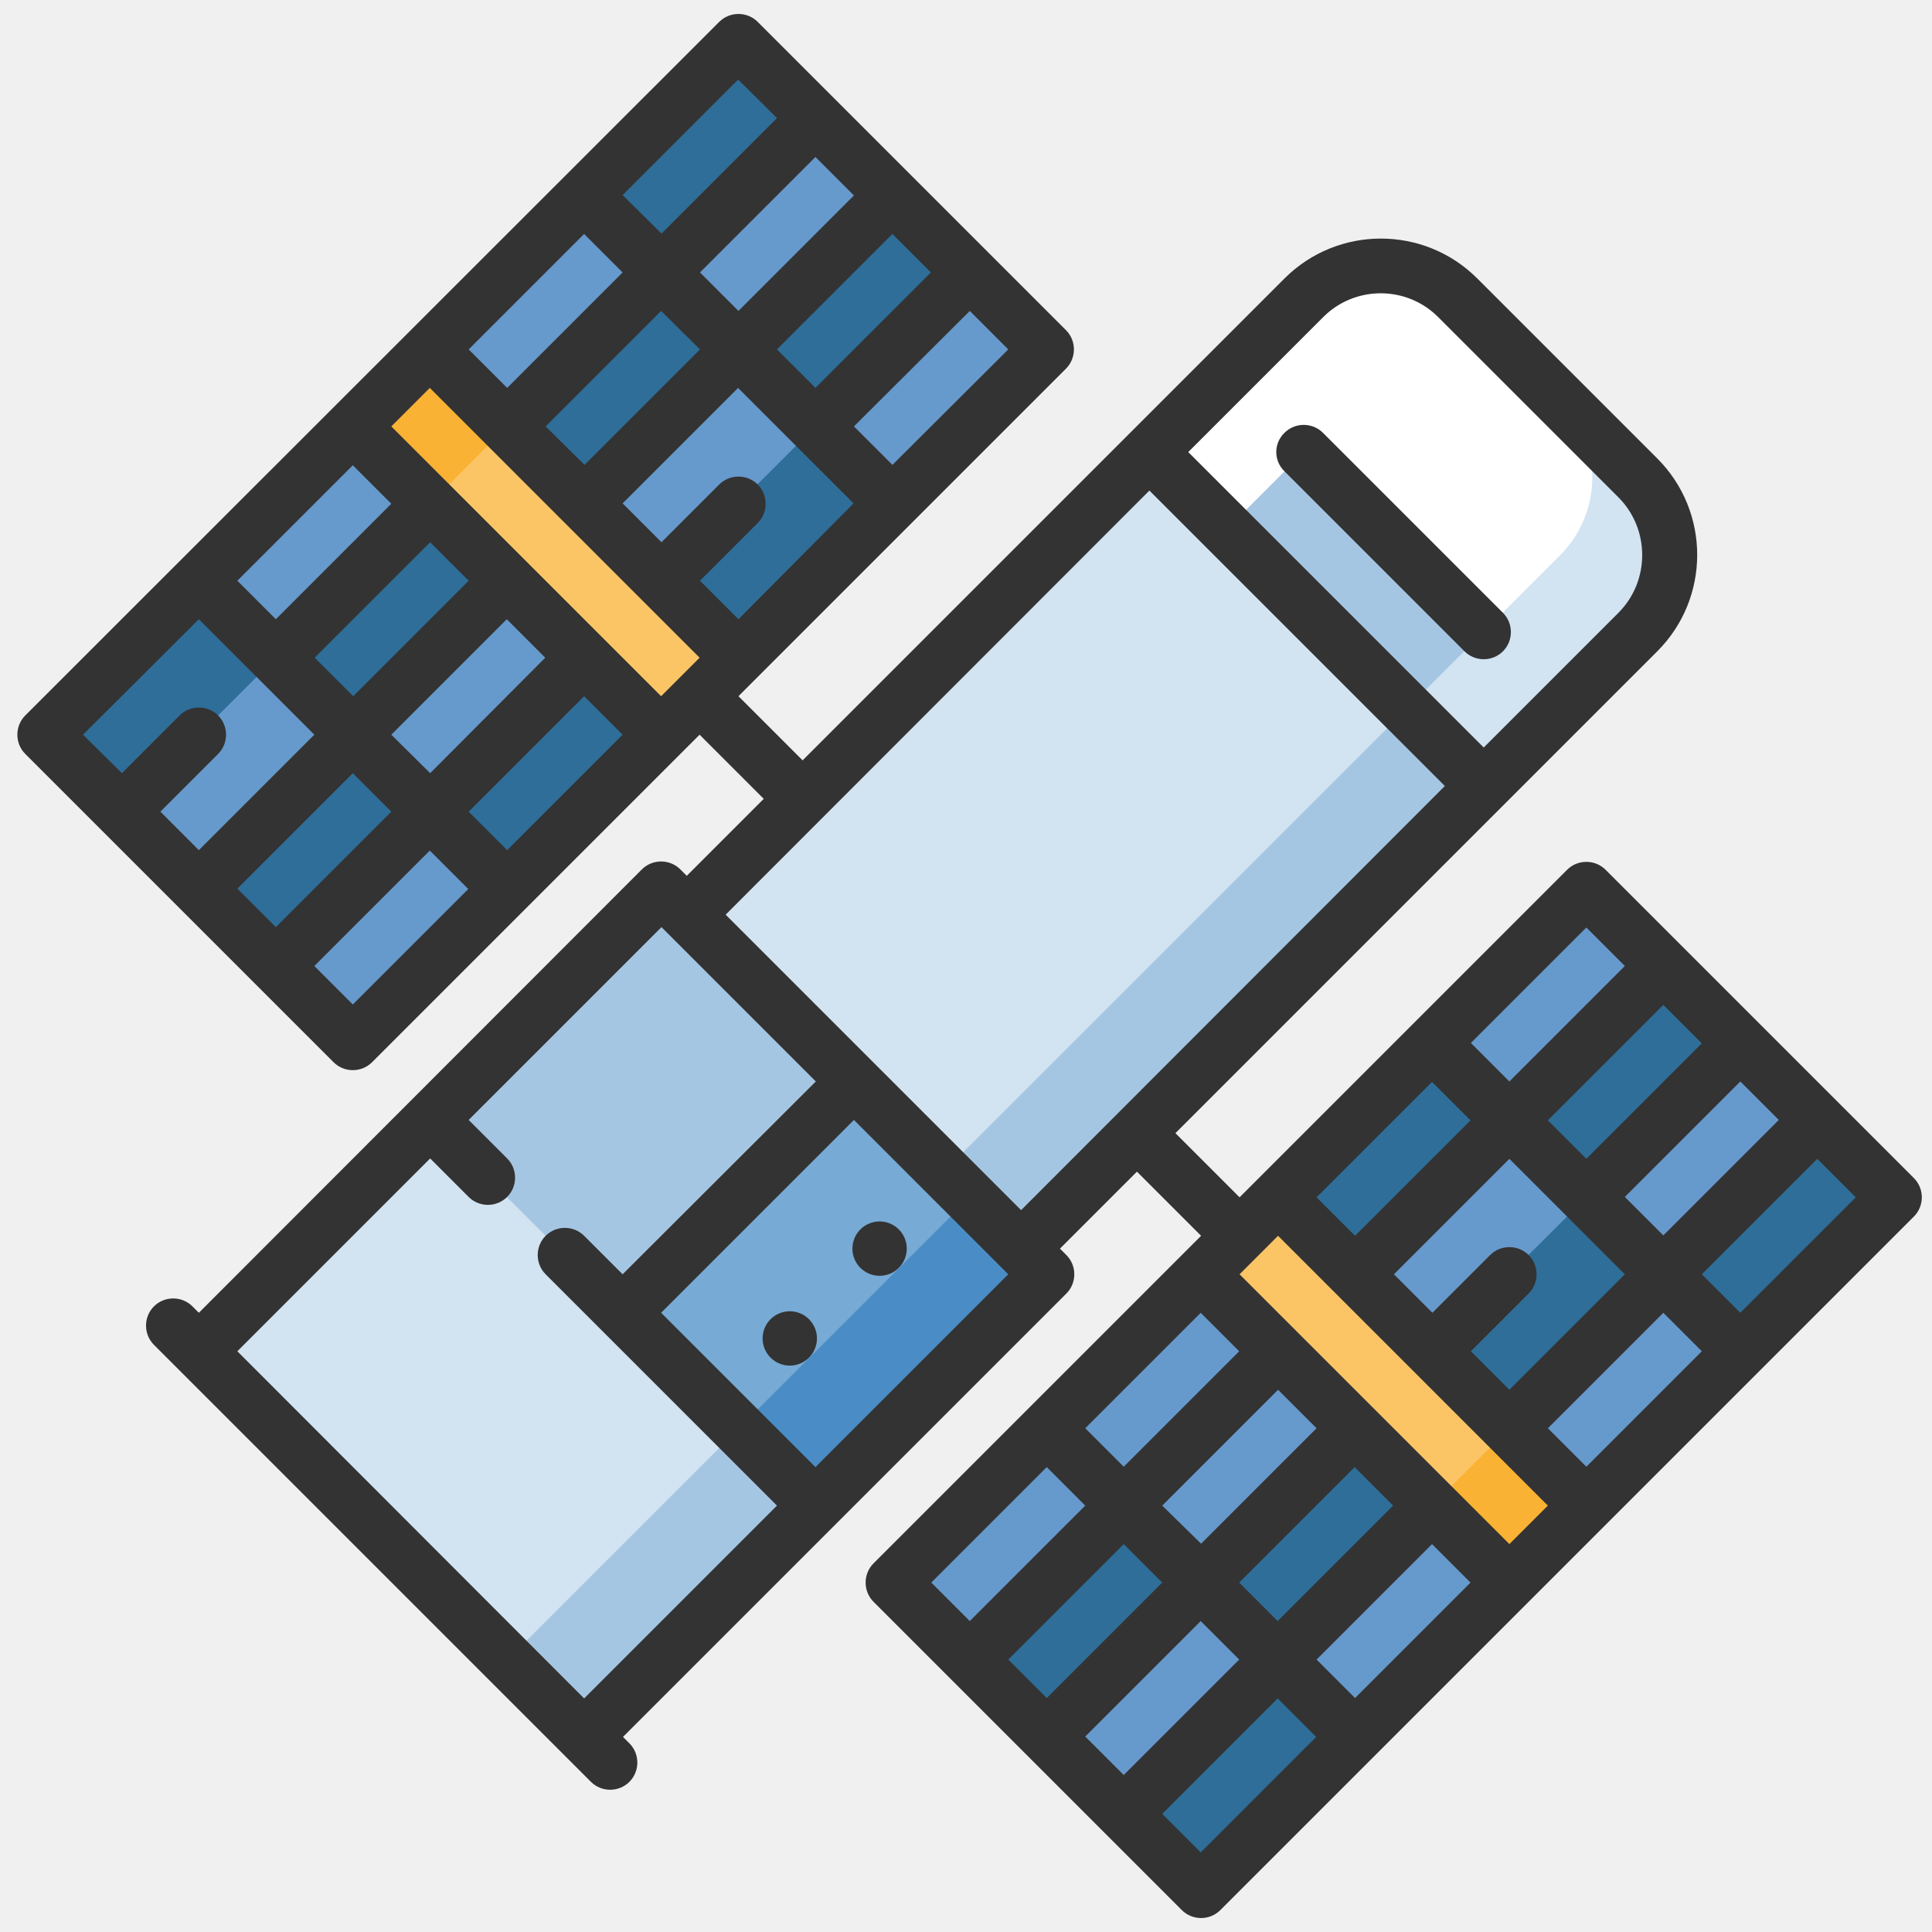
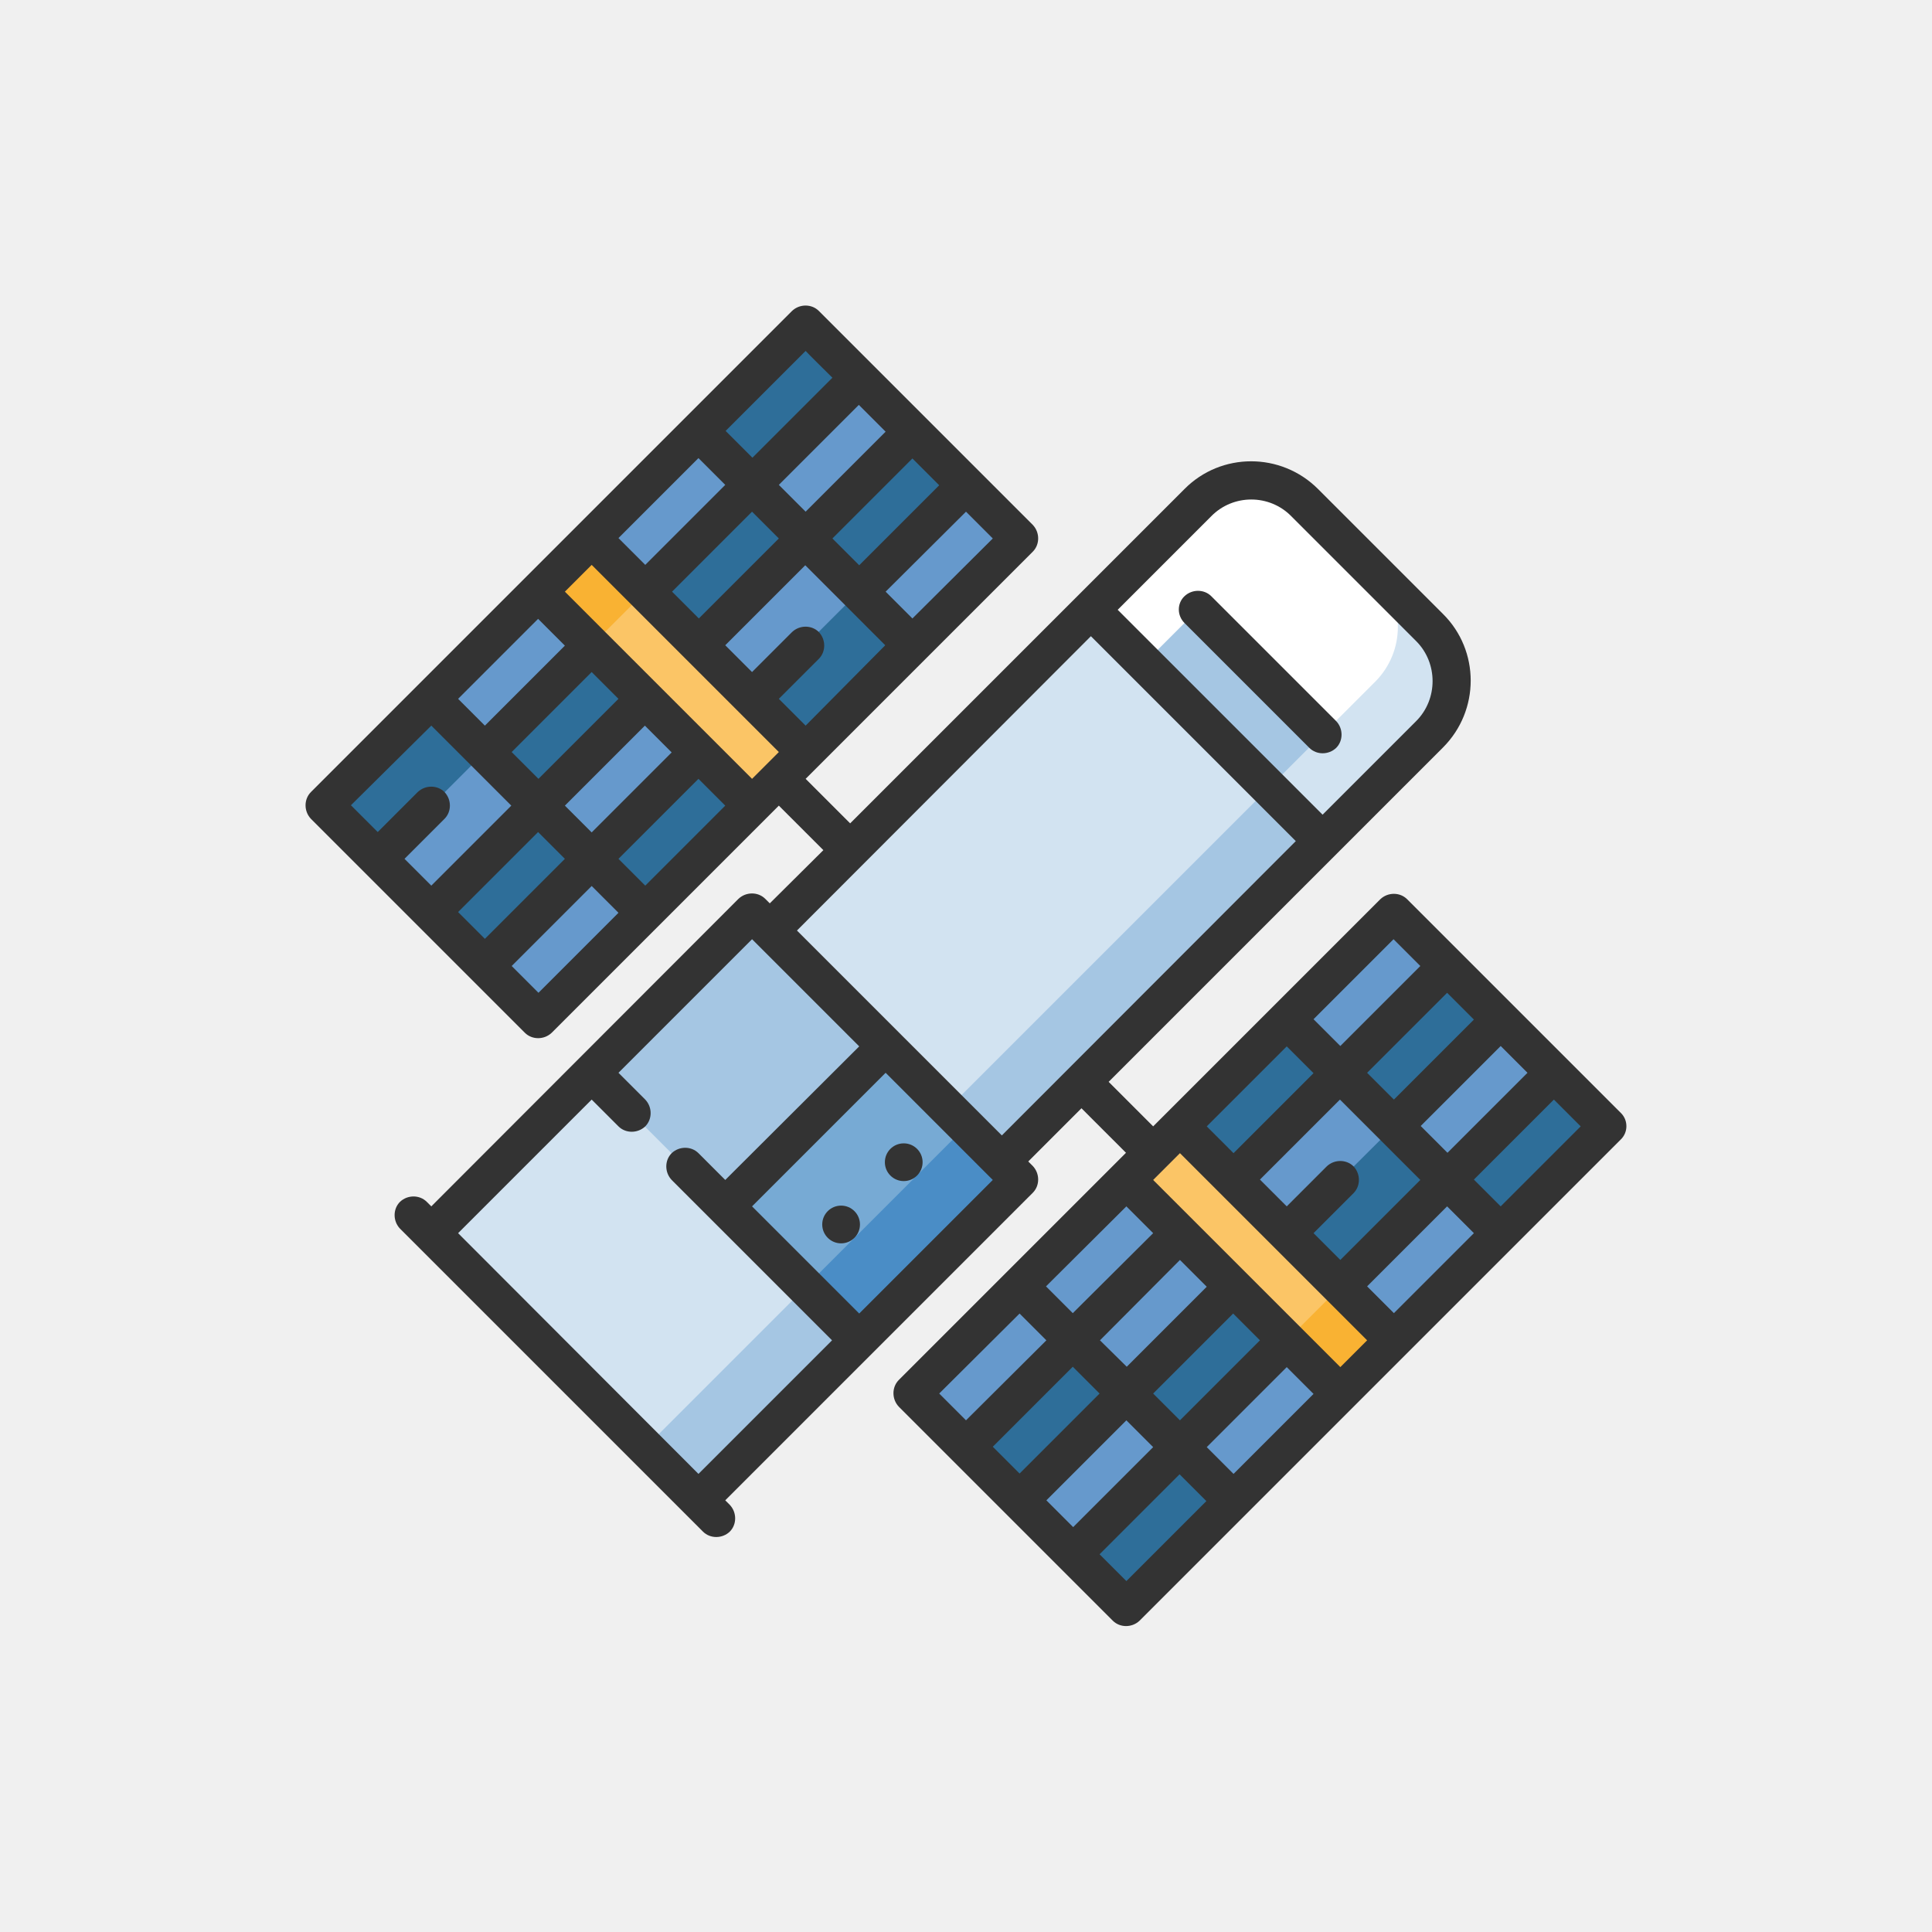
<svg xmlns="http://www.w3.org/2000/svg" version="1.1" id="Layer_1" x="0px" y="0px" viewBox="0 0 512 512" style="enable-background:new 0 0 512 512;" xml:space="preserve">
  <style type="text/css">
	.st0{fill:#F9B233;}
	.st1{fill:#FBC566;}
	.st2{fill:#2E6E99;}
	.st3{fill:#6699CC;}
	.st4{fill:#D2E3F1;}
	.st5{fill:#FFFFFF;}
	.st6{fill:#A5C6E3;}
	.st7{fill:#4A8DC6;}
	.st8{fill:#77AAD4;}
	.st9{fill:#333333;}
</style>
  <g>
-     <polygon class="st0" points="399.9,419.4 345.5,392.2 393.1,344.5 420.4,399  " />
-     <polygon class="st1" points="365.9,412.6 318.2,337.7 338.7,317.3 413.6,364.9  " />
-     <polygon class="st2" points="502.1,317.3 461.2,358.1 413.6,337.7 481.7,296.9  " />
-     <polygon class="st3" points="481.7,296.9 440.8,337.7 393.1,317.3 461.2,276.4  " />
-     <polygon class="st2" points="461.2,276.4 420.4,317.3 372.7,296.9 440.8,256  " />
+     <polygon class="st0" points="355.2,369.3 317.4,350.5 350.4,317.4 369.4,355.2  " />
+     <polygon class="st1" points="331.6,364.6 298.5,312.7 312.7,298.5 364.7,331.5  " />
+     <polygon class="st2" points="426,298.5 397.7,326.8 364.7,312.7 411.9,284.4  " />
+     <polygon class="st3" points="411.9,284.4 383.5,312.7 350.4,298.5 397.7,270.1  " />
+     <polygon class="st2" points="397.7,270.1 369.4,298.5 336.3,284.4 383.5,256  " />
    <g>
-       <polygon class="st3" points="440.8,256 386.3,310.5 379.5,276.4 420.4,235.6   " />
-       <polygon class="st3" points="461.2,358.1 420.4,399 399.9,378.6 406.8,344.5 440.8,337.7   " />
+       <polygon class="st3" points="383.5,256 345.7,293.8 341,270.1 369.4,241.9   " />
+       <polygon class="st3" points="397.7,326.8 369.4,355.2 355.2,341 359.9,317.4 383.5,312.7   " />
    </g>
-     <polygon class="st2" points="440.8,337.7 399.9,378.6 379.5,358.1 386.3,324.1 420.4,317.3  " />
-     <polygon class="st3" points="420.4,317.3 379.5,358.1 359.1,337.7 365.9,303.7 399.9,296.9  " />
+     <polygon class="st2" points="383.5,312.7 355.2,341 341,326.8 345.7,303.2 369.4,298.5  " />
+     <polygon class="st3" points="369.4,298.5 341,326.8 326.9,312.7 331.6,289.1 355.2,284.4  " />
    <g>
-       <rect x="340.4" y="292.6" transform="matrix(0.7071 -0.7071 0.7071 0.7071 -108.9644 351.0734)" class="st2" width="57.8" height="28.9" />
-       <polygon class="st2" points="318.2,501.1 359.1,460.3 338.7,412.6 297.8,480.7   " />
+       <rect x="313.9" y="281.4" transform="matrix(0.7071 -0.7071 0.7071 0.7071 -108.2589 321.4674)" class="st2" width="40.1" height="20" />
+       <polygon class="st2" points="298.5,426 326.9,397.7 312.7,364.6 284.3,411.9   " />
    </g>
-     <polygon class="st3" points="297.8,480.7 338.7,439.8 318.2,392.2 277.4,460.3  " />
-     <polygon class="st2" points="277.4,460.3 318.2,419.4 297.8,371.8 257,439.8  " />
+     <polygon class="st3" points="284.3,411.9 312.7,383.5 298.5,350.5 270.2,397.7  " />
+     <polygon class="st2" points="270.2,397.7 298.5,369.3 284.3,336.3 256,383.5  " />
    <g>
-       <polygon class="st3" points="257,439.8 311.4,385.4 277.4,378.6 236.5,419.4   " />
-       <polygon class="st3" points="359.1,460.3 399.9,419.4 379.5,399 345.5,405.8 338.7,439.8   " />
+       <polygon class="st3" points="256,383.5 293.8,345.8 270.2,341 241.8,369.3   " />
+       <polygon class="st3" points="326.9,397.7 355.2,369.3 341,355.2 317.4,359.9 312.7,383.5   " />
    </g>
-     <polygon class="st2" points="338.7,439.8 379.5,399 359.1,378.6 325,385.4 318.2,419.4  " />
-     <polygon class="st3" points="318.2,419.4 359.1,378.6 338.7,358.1 304.6,364.9 297.8,399  " />
-     <rect x="279.1" y="353.9" transform="matrix(0.7071 -0.7071 0.7071 0.7071 -170.2462 325.6896)" class="st3" width="57.8" height="28.9" />
-     <polygon class="st0" points="93.5,113 120.8,167.5 168.4,119.8 114,92.6  " />
-     <polygon class="st1" points="100.3,147.1 175.2,194.7 195.7,174.3 148,99.4  " />
-     <polygon class="st2" points="195.7,10.9 154.8,51.7 175.2,99.4 216.1,31.3  " />
-     <polygon class="st3" points="216.1,31.3 175.2,72.2 195.7,119.8 236.5,51.7  " />
-     <polygon class="st2" points="236.5,51.7 195.7,92.6 216.1,140.2 257,72.2  " />
+     <polygon class="st2" points="312.7,383.5 341,355.2 326.9,341 303.2,345.8 298.5,369.3  " />
+     <polygon class="st3" points="298.5,369.3 326.9,341 312.7,326.8 289.1,331.5 284.3,355.2  " />
+     <rect x="271.4" y="323.9" transform="matrix(0.7071 -0.7071 0.7071 0.7071 -150.7773 303.8658)" class="st3" width="40.1" height="20" />
+     <polygon class="st0" points="142.6,156.8 161.6,194.6 194.6,161.5 156.8,142.7  " />
+     <polygon class="st1" points="147.3,180.5 199.3,213.5 213.5,199.3 180.4,147.4  " />
+     <polygon class="st2" points="213.5,86 185.1,114.3 199.3,147.4 227.7,100.1  " />
+     <polygon class="st3" points="227.7,100.1 199.3,128.5 213.5,161.5 241.8,114.3  " />
+     <polygon class="st2" points="241.8,114.3 213.5,142.7 227.7,175.7 256,128.5  " />
    <g>
-       <polygon class="st3" points="257,72.2 202.5,126.6 236.5,133.4 277.4,92.6   " />
-       <polygon class="st3" points="154.8,51.7 114,92.6 134.4,113 168.4,106.2 175.2,72.2   " />
+       <polygon class="st3" points="256,128.5 218.2,166.2 241.8,171 270.2,142.7   " />
+       <polygon class="st3" points="185.1,114.3 156.8,142.7 171,156.8 194.6,152.1 199.3,128.5   " />
    </g>
-     <polygon class="st2" points="175.2,72.2 134.4,113 154.8,133.4 188.9,126.6 195.7,92.6  " />
-     <polygon class="st3" points="195.7,92.6 154.8,133.4 175.2,153.9 209.3,147.1 216.1,113  " />
+     <polygon class="st2" points="199.3,128.5 171,156.8 185.1,171 208.8,166.2 213.5,142.7  " />
+     <polygon class="st3" points="213.5,142.7 185.1,171 199.3,185.2 222.9,180.5 227.7,156.8  " />
    <g>
-       <rect x="177" y="129.2" transform="matrix(0.7071 -0.7071 0.7071 0.7071 -41.2745 187.6555)" class="st2" width="57.8" height="28.9" />
-       <polygon class="st2" points="11.8,194.7 52.7,153.9 100.3,174.3 32.3,215.1   " />
+       <rect x="200.5" y="168" transform="matrix(0.7071 -0.7071 0.7071 0.7071 -61.3023 208.1312)" class="st2" width="40.1" height="20" />
+       <polygon class="st2" points="86,213.5 114.3,185.2 147.3,199.3 100.2,227.6   " />
    </g>
-     <polygon class="st3" points="32.3,215.1 73.1,174.3 120.8,194.7 52.7,235.6  " />
-     <polygon class="st2" points="52.7,235.6 93.5,194.7 141.2,215.1 73.1,256  " />
+     <polygon class="st3" points="100.2,227.6 128.5,199.3 161.6,213.5 114.3,241.9  " />
+     <polygon class="st2" points="114.3,241.9 142.6,213.5 175.7,227.6 128.5,256  " />
    <g>
-       <polygon class="st3" points="73.1,256 127.6,201.5 134.4,235.6 93.5,276.4   " />
-       <polygon class="st3" points="52.7,153.9 93.5,113 114,133.4 107.2,167.5 73.1,174.3   " />
+       <polygon class="st3" points="128.5,256 166.3,218.2 171,241.9 142.6,270.1   " />
+       <polygon class="st3" points="114.3,185.2 142.6,156.8 156.8,171 152.1,194.6 128.5,199.3   " />
    </g>
-     <polygon class="st2" points="73.1,174.3 114,133.4 134.4,153.9 127.6,187.9 93.5,194.7  " />
-     <polygon class="st3" points="93.5,194.7 134.4,153.9 154.8,174.3 148,208.3 114,215.1  " />
-     <rect x="115.7" y="190.5" transform="matrix(0.7071 -0.7071 0.7071 0.7071 -102.5563 162.2717)" class="st2" width="57.8" height="28.9" />
-     <path class="st4" d="M434,126.6l-20.4-20.4l-81.7,81.7l61.3,20.4l40.9-40.9C445.2,156.2,445.2,137.9,434,126.6z" />
-     <path class="st5" d="M413.6,106.2L386.3,79c-11.2-11.2-29.6-11.2-40.9,0l-40.9,40.9v40.9l88.5,6.8l20.4-20.4   C424.8,135.8,424.8,117.4,413.6,106.2z" />
+     <polygon class="st2" points="128.5,199.3 156.8,171 171,185.2 166.3,208.8 142.6,213.5  " />
+     <polygon class="st3" points="142.6,213.5 171,185.2 185.1,199.3 180.4,222.9 156.8,227.6  " />
+     <rect x="158" y="210.6" transform="matrix(0.7071 -0.7071 0.7071 0.7071 -103.8207 190.5296)" class="st2" width="40.1" height="20" />
+     <path class="st4" d="M378.8,166.2l-14.1-14.1L308,208.8l42.5,14.1l28.4-28.4C386.6,186.8,386.6,174.1,378.8,166.2z" />
+     <path class="st5" d="M364.7,152.1l-18.9-18.9c-7.8-7.8-20.5-7.8-28.4,0L289,161.6V190l61.4,4.7l14.1-14.1   C372.4,172.6,372.4,159.9,364.7,152.1z" />
    <g>
-       <rect x="320" y="130.4" transform="matrix(0.7071 -0.7071 0.7071 0.7071 -13.838 294.7477)" class="st6" width="57.8" height="67.4" />
-       <polygon class="st6" points="372.7,187.9 209.3,310.5 250.1,351.3 393.1,208.3   " />
+       <rect x="299.7" y="168.9" transform="matrix(0.7071 -0.7071 0.7071 0.7071 -42.2721 282.4251)" class="st6" width="40.1" height="46.7" />
+       <polygon class="st6" points="336.3,208.8 222.9,293.8 251.2,322.1 350.4,222.9   " />
    </g>
-     <rect x="166.1" y="177.2" transform="matrix(0.7071 -0.7071 0.7071 0.7071 -81.1027 254.9202)" class="st4" width="202.2" height="96.3" />
-     <polygon class="st7" points="277.4,337.7 216.1,399 154.8,378.6 257,317.3 270.6,330.9  " />
-     <polygon class="st8" points="226.3,286.6 124.2,347.9 195.7,378.6 257,317.3  " />
+     <rect x="193" y="201.3" transform="matrix(0.7071 -0.7071 0.7071 0.7071 -88.9171 254.7859)" class="st4" width="140.2" height="66.8" />
+     <polygon class="st7" points="270.2,312.7 227.7,355.2 185.1,341 256,298.5 265.5,308  " />
+     <polygon class="st8" points="234.7,277.2 163.9,319.7 213.5,341 256,298.5  " />
    <g>
-       <polygon class="st6" points="175.2,235.6 114,296.9 144.6,368.3 226.3,286.6   " />
-       <polygon class="st6" points="195.7,378.6 144.6,388.8 134.4,439.8 154.8,460.3 216.1,399   " />
+       <polygon class="st6" points="199.3,241.9 156.8,284.4 178.1,333.9 234.7,277.2   " />
+       <polygon class="st6" points="213.5,341 178.1,348.1 171,383.5 185.1,397.7 227.7,355.2   " />
    </g>
-     <rect x="80.8" y="310.6" transform="matrix(0.7071 -0.7071 0.7071 0.7071 -224.0931 195.6913)" class="st4" width="86.7" height="115.6" />
-     <path class="st9" d="M507.2,312.2l-81.7-81.7c-2.8-2.8-7.4-2.8-10.2,0l-86.8,86.8l-17-17l127.7-127.7c14.1-14.1,14.1-37,0-51.1   l-47.7-47.7c-14.1-14.1-37-14.1-51.1,0L212.7,201.5l-17-17l86.8-86.8c2.8-2.8,2.8-7.4,0-10.2L200.8,5.8c-2.8-2.8-7.4-2.8-10.2,0   L6.7,189.6c-2.8,2.8-2.8,7.4,0,10.2l81.7,81.7c2.8,2.8,7.4,2.8,10.2,0l86.8-86.8l17,17l-20.4,20.4l-1.7-1.7   c-2.8-2.8-7.4-2.8-10.2,0L52.7,347.9l-1.7-1.7c-2.8-2.8-7.4-2.8-10.2,0c-2.8,2.8-2.8,7.4,0,10.2l115.8,115.8   c2.8,2.8,7.4,2.8,10.2,0c2.8-2.8,2.8-7.4,0-10.2l-1.7-1.7l117.5-117.5c2.8-2.8,2.8-7.4,0-10.2l-1.7-1.7l20.4-20.4l17,17l-86.8,86.8   c-2.8,2.8-2.8,7.4,0,10.2l81.7,81.7c2.8,2.8,7.4,2.8,10.2,0l183.8-183.8C510,319.6,510,315,507.2,312.2z M103.7,194.7l30.6-30.6   l10.2,10.2L114,204.9L103.7,194.7z M103.7,215.1l-30.6,30.6l-10.2-10.2l30.6-30.6L103.7,215.1z M62.9,153.9l30.6-30.6l10.2,10.2   l-30.6,30.6L62.9,153.9z M195.7,164.1l-10.2-10.2l15.3-15.3c2.8-2.8,2.8-7.4,0-10.2c-2.8-2.8-7.4-2.8-10.2,0l-15.3,15.3L165,133.4   l30.6-30.6l30.6,30.6L195.7,164.1z M205.9,92.6l30.6-30.6l10.2,10.2l-30.6,30.6L205.9,92.6z M195.7,82.4l-10.2-10.2l30.6-30.6   l10.2,10.2L195.7,82.4L195.7,82.4z M185.5,92.6l-30.6,30.6L144.6,113l30.6-30.6L185.5,92.6z M134.4,102.8l-10.2-10.2l30.6-30.6   L165,72.2L134.4,102.8z M114,143.7l10.2,10.2l-30.6,30.6l-10.2-10.2L114,143.7z M154.8,184.5l10.2,10.2l-30.6,30.6l-10.2-10.2   L154.8,184.5z M103.7,113l10.2-10.2l71.5,71.5l-10.2,10.2L103.7,113z M236.5,123.2L226.3,113L257,82.4l10.2,10.2L236.5,123.2z    M205.9,31.3l-30.6,30.6L165,51.7l30.6-30.6C195.7,21.1,205.9,31.3,205.9,31.3z M52.7,164.1l30.6,30.6l-30.6,30.6l-10.2-10.2   l15.3-15.3c2.8-2.8,2.8-7.4,0-10.2c-2.8-2.8-7.4-2.8-10.2,0l-15.3,15.3L22,194.7L52.7,164.1z M83.3,256l30.6-30.6l10.2,10.2   l-30.6,30.6L83.3,256z M381.2,84.1l47.7,47.7c8.4,8.4,8.4,22.2,0,30.6l-35.7,35.7l-78.3-78.3l35.7-35.7   C359,75.6,372.8,75.6,381.2,84.1z M62.9,358.1l51.1-51.1l10.2,10.2c2.8,2.8,7.4,2.8,10.2,0c2.8-2.8,2.8-7.4,0-10.2l-10.2-10.2   l51.1-51.1l40.9,40.9L165,337.7l-10.2-10.2c-2.8-2.8-7.4-2.8-10.2,0c-2.8,2.8-2.8,7.4,0,10.2l61.3,61.3l-51.1,51.1L62.9,358.1z    M267.2,337.7l-51.1,51.1l-40.9-40.9l51.1-51.1L267.2,337.7z M192.3,242.4L304.6,130l78.3,78.3L270.6,320.7L192.3,242.4z    M318.2,347.9l10.2,10.2l-30.6,30.6l-10.2-10.2L318.2,347.9z M420.4,307.1l-10.2-10.2l30.6-30.6l10.2,10.2L420.4,307.1z    M461.2,286.6l10.2,10.2l-30.6,30.6l-10.2-10.2L461.2,286.6z M430.6,337.7l-30.6,30.6l-10.2-10.2l15.3-15.3c2.8-2.8,2.8-7.4,0-10.2   c-2.8-2.8-7.4-2.8-10.2,0l-15.3,15.3l-10.2-10.2l30.6-30.6L430.6,337.7z M440.8,347.9l10.2,10.2l-30.6,30.6l-10.2-10.2L440.8,347.9   z M359.1,327.5l-10.2-10.2l30.6-30.6l10.2,10.2L359.1,327.5z M338.7,327.5l71.5,71.5l-10.2,10.2l-71.5-71.5L338.7,327.5z    M338.7,368.3l10.2,10.2l-30.6,30.6L308,399L338.7,368.3z M308,419.4l-30.6,30.6l-10.2-10.2l30.6-30.6L308,419.4z M318.2,429.6   l10.2,10.2l-30.6,30.6l-10.2-10.2L318.2,429.6z M328.4,419.4l30.6-30.6l10.2,10.2l-30.6,30.6L328.4,419.4z M379.5,409.2l10.2,10.2   l-30.6,30.6l-10.2-10.2L379.5,409.2z M461.2,347.9L451,337.7l30.6-30.6l10.2,10.2L461.2,347.9z M430.6,256l-30.6,30.6l-10.2-10.2   l30.6-30.6L430.6,256z M277.4,388.8l10.2,10.2L257,429.6l-10.2-10.2L277.4,388.8z M308,480.7l30.6-30.6l10.2,10.2l-30.6,30.6   L308,480.7z" />
-     <circle class="st9" cx="233.1" cy="330.9" r="7.2" />
-     <circle class="st9" cx="209.3" cy="354.7" r="7.2" />
-     <path class="st9" d="M340.4,124.9l47.7,47.7c2.8,2.8,7.4,2.8,10.2,0s2.8-7.4,0-10.2l-47.7-47.7c-2.8-2.8-7.4-2.8-10.2,0   C337.5,117.5,337.5,122.1,340.4,124.9z" />
+     <rect x="133.8" y="293.9" transform="matrix(0.7071 -0.7071 0.7071 0.7071 -188.1381 213.7206)" class="st4" width="60.1" height="80.2" />
+     <path class="st9" d="M429.6,295l-56.7-56.7c-1.9-1.9-5.1-1.9-7.1,0l-60.2,60.2l-11.8-11.8l88.6-88.6c9.8-9.8,9.8-25.7,0-35.4   l-33.1-33.1c-9.8-9.8-25.7-9.8-35.4,0l-88.6,88.6l-11.8-11.8l60.2-60.2c1.9-1.9,1.9-5.1,0-7.1l-56.7-56.7c-1.9-1.9-5.1-1.9-7.1,0   L82.4,209.9c-1.9,1.9-1.9,5.1,0,7.1l56.7,56.7c1.9,1.9,5.1,1.9,7.1,0l60.2-60.2l11.8,11.8L204,239.4l-1.2-1.2   c-1.9-1.9-5.1-1.9-7.1,0l-81.4,81.5l-1.2-1.2c-1.9-1.9-5.1-1.9-7.1,0c-1.9,1.9-1.9,5.1,0,7.1l80.3,80.3c1.9,1.9,5.1,1.9,7.1,0   c1.9-1.9,1.9-5.1,0-7.1l-1.2-1.2l81.5-81.5c1.9-1.9,1.9-5.1,0-7.1l-1.2-1.2l14.1-14.1l11.8,11.8l-60.2,60.2c-1.9,1.9-1.9,5.1,0,7.1   l56.7,56.7c1.9,1.9,5.1,1.9,7.1,0l127.5-127.5C431.5,300.1,431.5,296.9,429.6,295z M149.7,213.5l21.2-21.2l7.1,7.1l-21.2,21.2   L149.7,213.5z M149.7,227.6l-21.2,21.2l-7.1-7.1l21.2-21.2L149.7,227.6z M121.4,185.2l21.2-21.2l7.1,7.1l-21.2,21.2L121.4,185.2z    M213.5,192.3l-7.1-7.1l10.6-10.6c1.9-1.9,1.9-5.1,0-7.1c-1.9-1.9-5.1-1.9-7.1,0l-10.6,10.6l-7.1-7.1l21.2-21.2l21.2,21.2   L213.5,192.3z M220.6,142.7l21.2-21.2l7.1,7.1l-21.2,21.2L220.6,142.7z M213.5,135.6l-7.1-7.1l21.2-21.2l7.1,7.1L213.5,135.6   L213.5,135.6z M206.4,142.7l-21.2,21.2l-7.1-7.1l21.2-21.2L206.4,142.7z M171,149.7l-7.1-7.1l21.2-21.2l7.1,7.1L171,149.7z    M156.8,178.1l7.1,7.1l-21.2,21.2l-7.1-7.1L156.8,178.1z M185.1,206.4l7.1,7.1L171,234.7l-7.1-7.1L185.1,206.4z M149.7,156.8   l7.1-7.1l49.6,49.6l-7.1,7.1L149.7,156.8z M241.8,163.9l-7.1-7.1l21.3-21.2l7.1,7.1L241.8,163.9z M220.6,100.1l-21.2,21.2l-7.1-7.1   l21.2-21.2C213.5,93.1,220.6,100.1,220.6,100.1z M114.3,192.3l21.2,21.2l-21.2,21.2l-7.1-7.1l10.6-10.6c1.9-1.9,1.9-5.1,0-7.1   c-1.9-1.9-5.1-1.9-7.1,0l-10.6,10.6l-7.1-7.1L114.3,192.3z M135.6,256l21.2-21.2l7.1,7.1l-21.2,21.2L135.6,256z M342.2,136.8   l33.1,33.1c5.8,5.8,5.8,15.4,0,21.2l-24.8,24.8l-54.3-54.3l24.8-24.8C326.8,130.9,336.4,130.9,342.2,136.8z M121.4,326.8l35.4-35.4   l7.1,7.1c1.9,1.9,5.1,1.9,7.1,0c1.9-1.9,1.9-5.1,0-7.1l-7.1-7.1l35.4-35.4l28.4,28.4l-35.5,35.4l-7.1-7.1c-1.9-1.9-5.1-1.9-7.1,0   c-1.9,1.9-1.9,5.1,0,7.1l42.5,42.5l-35.4,35.4L121.4,326.8z M263.1,312.7l-35.4,35.4l-28.4-28.4l35.4-35.4L263.1,312.7z    M211.2,246.6l77.9-78l54.3,54.3l-77.9,78L211.2,246.6z M298.5,319.7l7.1,7.1L284.3,348l-7.1-7.1L298.5,319.7z M369.4,291.4   l-7.1-7.1l21.2-21.2l7.1,7.1L369.4,291.4z M397.7,277.2l7.1,7.1l-21.2,21.2l-7.1-7.1L397.7,277.2z M376.4,312.7l-21.2,21.2   l-7.1-7.1l10.6-10.6c1.9-1.9,1.9-5.1,0-7.1c-1.9-1.9-5.1-1.9-7.1,0l-10.6,10.6l-7.1-7.1l21.2-21.2L376.4,312.7z M383.5,319.7   l7.1,7.1L369.4,348l-7.1-7.1L383.5,319.7z M326.9,305.6l-7.1-7.1l21.2-21.2l7.1,7.1L326.9,305.6z M312.7,305.6l49.6,49.6l-7.1,7.1   l-49.6-49.6L312.7,305.6z M312.7,333.9l7.1,7.1l-21.2,21.2l-7.1-7L312.7,333.9z M291.4,369.3l-21.2,21.2l-7.1-7.1l21.2-21.2   L291.4,369.3z M298.5,376.4l7.1,7.1l-21.2,21.2l-7.1-7.1L298.5,376.4z M305.6,369.3l21.2-21.2l7.1,7.1l-21.2,21.2L305.6,369.3z    M341,362.3l7.1,7.1l-21.2,21.2l-7.1-7.1L341,362.3z M397.7,319.7l-7.1-7.1l21.2-21.2l7.1,7.1L397.7,319.7z M376.4,256l-21.2,21.2   l-7.1-7.1l21.2-21.2L376.4,256z M270.2,348.1l7.1,7.1L256,376.4l-7.1-7.1L270.2,348.1z M291.4,411.9l21.2-21.2l7.1,7.1l-21.2,21.2   L291.4,411.9z" />
+     <circle class="st9" cx="239.5" cy="308" r="5" />
+     <circle class="st9" cx="222.9" cy="324.5" r="5" />
+     <path class="st9" d="M313.9,165.1l33.1,33.1c1.9,1.9,5.1,1.9,7.1,0c1.9-1.9,1.9-5.1,0-7.1L321,158c-1.9-1.9-5.1-1.9-7.1,0   C311.9,159.9,311.9,163.1,313.9,165.1z" />
  </g>
</svg>
